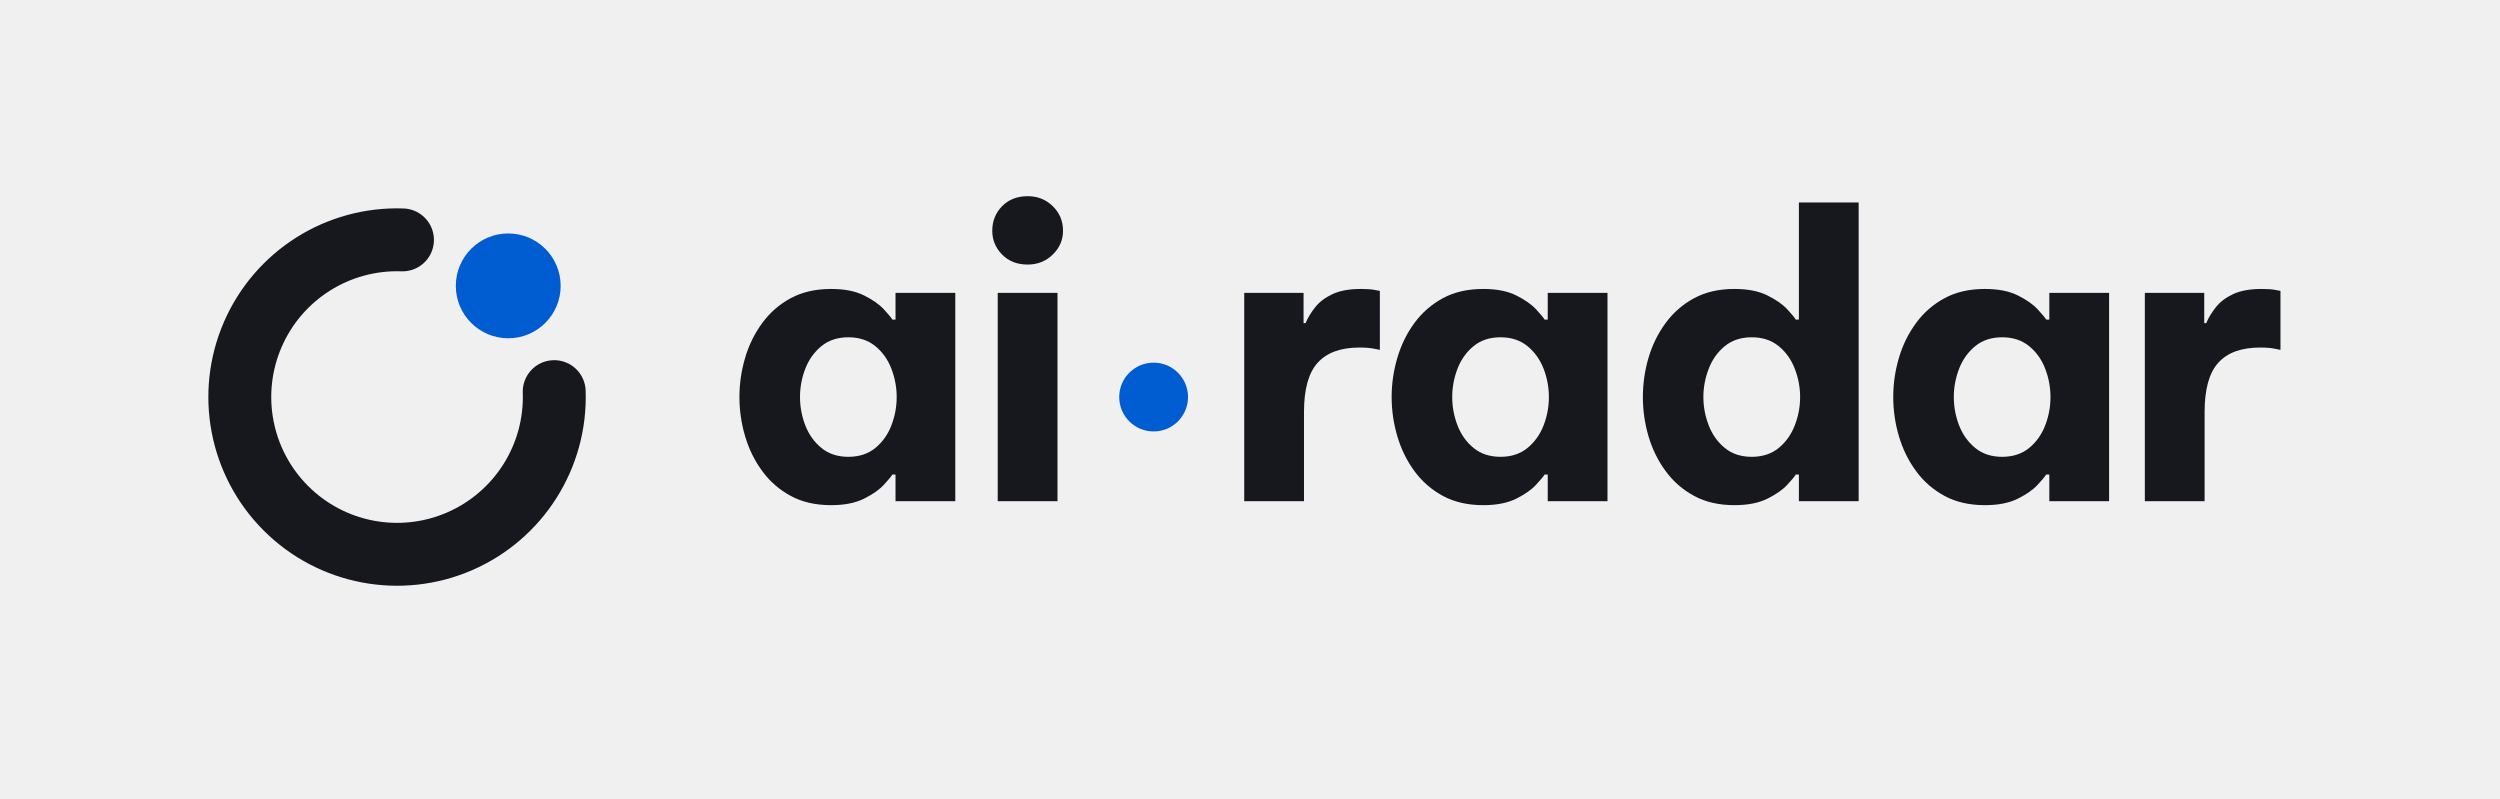
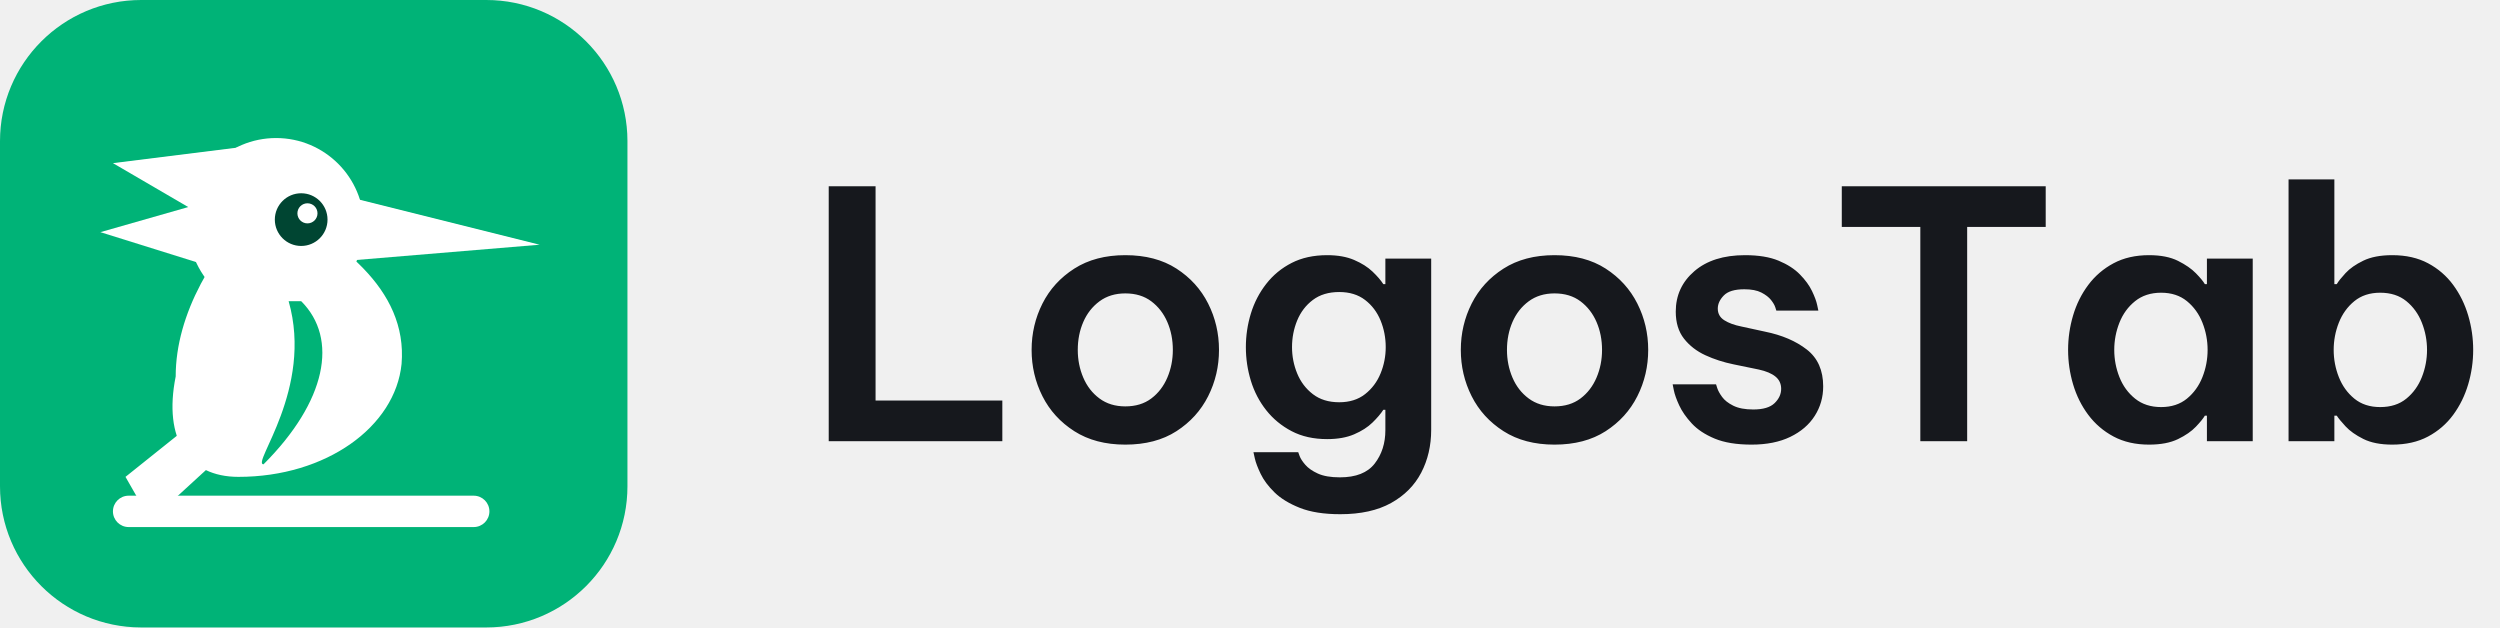
- <svg xmlns="http://www.w3.org/2000/svg" width="407" height="130" viewBox="0 0 407 130" role="img" aria-label="ai·radar">
-   <path d="M90.225 63.756A25.6 25.6 0 1 1 65.524 39.055" fill="none" stroke="#16181D" stroke-width="10.24" stroke-linecap="round" />
-   <circle cx="82.742" cy="46.538" r="8.533" fill="#005CD1" />
-   <path fill="#16181D" d="M135.3 47.04Q138.56 47.04 140.67 48.1Q142.78 49.15 143.9 50.37Q145.02 51.58 145.28 52.03H145.79V47.68H155.52V81.6H145.79V77.25H145.28Q145.02 77.7 143.9 78.91Q142.78 80.13 140.67 81.18Q138.56 82.24 135.3 82.24Q131.52 82.24 128.74 80.74Q125.95 79.23 124.1 76.7Q122.24 74.18 121.31 71.04Q120.38 67.9 120.38 64.64Q120.38 61.38 121.31 58.24Q122.24 55.1 124.1 52.58Q125.95 50.05 128.74 48.54Q131.52 47.04 135.3 47.04ZM138.11 54.91Q135.49 54.91 133.73 56.35Q131.97 57.79 131.1 60.03Q130.24 62.27 130.24 64.64Q130.24 67.01 131.1 69.25Q131.97 71.49 133.73 72.93Q135.49 74.37 138.11 74.37Q140.74 74.37 142.5 72.93Q144.26 71.49 145.12 69.25Q145.98 67.01 145.98 64.64Q145.98 62.27 145.12 60.03Q144.26 57.79 142.5 56.35Q140.74 54.91 138.11 54.91Z M167.3 43.07Q164.74 43.07 163.14 41.44Q161.54 39.81 161.54 37.57Q161.54 35.2 163.14 33.57Q164.74 31.94 167.3 31.94Q169.73 31.94 171.39 33.57Q173.06 35.2 173.06 37.57Q173.06 39.81 171.39 41.44Q169.73 43.07 167.3 43.07ZM162.43 81.6V47.68H172.16V81.6Z" />
-   <path fill="#16181D" d="M202.56 81.6V47.68H212.22V52.61H212.54Q213.12 51.26 214.14 49.98Q215.17 48.7 216.96 47.87Q218.75 47.04 221.57 47.04Q222.98 47.04 223.81 47.2Q224.64 47.36 224.64 47.36V56.96Q224.64 56.96 223.71 56.77Q222.78 56.58 221.31 56.58Q216.77 56.58 214.53 59.04Q212.29 61.5 212.29 67.07V81.6Z M241.47 47.04Q244.74 47.04 246.85 48.1Q248.96 49.15 250.08 50.37Q251.2 51.58 251.46 52.03H251.97V47.68H261.7V81.6H251.97V77.25H251.46Q251.2 77.7 250.08 78.91Q248.96 80.13 246.85 81.18Q244.74 82.24 241.47 82.24Q237.7 82.24 234.91 80.74Q232.13 79.23 230.27 76.7Q228.42 74.18 227.49 71.04Q226.56 67.9 226.56 64.64Q226.56 61.38 227.49 58.24Q228.42 55.1 230.27 52.58Q232.13 50.05 234.91 48.54Q237.7 47.04 241.47 47.04ZM244.29 54.91Q241.66 54.91 239.9 56.35Q238.14 57.79 237.28 60.03Q236.42 62.27 236.42 64.64Q236.42 67.01 237.28 69.25Q238.14 71.49 239.9 72.93Q241.66 74.37 244.29 74.37Q246.91 74.37 248.67 72.93Q250.43 71.49 251.3 69.25Q252.16 67.01 252.16 64.64Q252.16 62.27 251.3 60.03Q250.43 57.79 248.67 56.35Q246.91 54.91 244.29 54.91Z M282.37 82.24Q278.59 82.24 275.81 80.74Q273.02 79.23 271.17 76.7Q269.31 74.18 268.38 71.04Q267.46 67.9 267.46 64.64Q267.46 61.38 268.38 58.24Q269.31 55.1 271.17 52.58Q273.02 50.05 275.81 48.54Q278.59 47.04 282.37 47.04Q285.63 47.04 287.74 48.1Q289.86 49.15 290.98 50.37Q292.1 51.58 292.35 52.03H292.86V32.96H302.59V81.6H292.86V77.25H292.35Q292.1 77.7 290.98 78.91Q289.86 80.13 287.74 81.18Q285.63 82.24 282.37 82.24ZM285.18 74.37Q287.81 74.37 289.57 72.93Q291.33 71.49 292.19 69.25Q293.06 67.01 293.06 64.64Q293.06 62.27 292.19 60.03Q291.33 57.79 289.57 56.35Q287.81 54.91 285.18 54.91Q282.56 54.91 280.8 56.35Q279.04 57.79 278.18 60.03Q277.31 62.27 277.31 64.64Q277.31 67.01 278.18 69.25Q279.04 71.49 280.8 72.93Q282.56 74.37 285.18 74.37Z M323.14 47.04Q326.4 47.04 328.51 48.1Q330.62 49.15 331.74 50.37Q332.86 51.58 333.12 52.03H333.63V47.68H343.36V81.6H333.63V77.25H333.12Q332.86 77.7 331.74 78.91Q330.62 80.13 328.51 81.18Q326.4 82.24 323.14 82.24Q319.36 82.24 316.58 80.74Q313.79 79.23 311.94 76.7Q310.08 74.18 309.15 71.04Q308.22 67.9 308.22 64.64Q308.22 61.38 309.15 58.24Q310.08 55.1 311.94 52.58Q313.79 50.05 316.58 48.54Q319.36 47.04 323.14 47.04ZM325.95 54.91Q323.33 54.91 321.57 56.35Q319.81 57.79 318.94 60.03Q318.08 62.27 318.08 64.64Q318.08 67.01 318.94 69.25Q319.81 71.49 321.57 72.93Q323.33 74.37 325.95 74.37Q328.58 74.37 330.34 72.93Q332.1 71.49 332.96 69.25Q333.82 67.01 333.82 64.64Q333.82 62.27 332.96 60.03Q332.1 57.79 330.34 56.35Q328.58 54.91 325.95 54.91Z M349.18 81.6V47.68H358.85V52.61H359.17Q359.74 51.26 360.77 49.98Q361.79 48.7 363.58 47.87Q365.38 47.04 368.19 47.04Q369.6 47.04 370.43 47.2Q371.26 47.36 371.26 47.36V56.96Q371.26 56.96 370.34 56.77Q369.41 56.58 367.94 56.58Q363.39 56.58 361.15 59.04Q358.91 61.5 358.91 67.07V81.6Z" />
-   <circle cx="187.81" cy="64.64" r="5.60" fill="#005CD1" />
+ <svg xmlns="http://www.w3.org/2000/svg" width="1020" height="256" viewBox="0 0 1020 256" role="img" aria-label="LogosTab">
+   <defs>
+     <mask id="m-a-kingfisher-emerald-light-lk" maskUnits="userSpaceOnUse" x="0" y="0" width="256" height="256">
+       <rect width="256" height="256" fill="#000" />
+       <path d="M 107.52 81.92 C 138.24 97.28, 166.40 117.76, 163.84 148.48 C 161.28 174.08, 133.12 194.56, 97.28 194.56 C 76.80 194.56, 66.56 179.20, 71.68 153.60 C 71.68 128.00, 87.04 102.40, 107.52 81.92 Z" fill="#ffffff" />
+       <circle cx="112.64" cy="92.16" r="35.84" fill="#ffffff" />
+       <polygon points="107.52,58.88 46.08,66.56 76.80,84.48 40.96,94.72 81.92,107.52" fill="#ffffff" />
+       <polygon points="128.00,76.80 220.16,99.84 128.00,107.52" fill="#ffffff" />
+       <polygon points="92.16,184.32 61.44,212.48 51.20,194.56 76.80,174.08" fill="#ffffff" />
+       <rect x="46.08" y="202.24" width="153.60" height="12.80" rx="6.40" fill="#ffffff" />
+       <path d="M 122.88 122.88 C 138.24 138.24, 133.12 163.84, 107.52 189.44 C 102.40 189.44, 128.00 158.72, 117.76 122.88 Z" fill="#000000" />
+     </mask>
+   </defs>
+   <rect width="256" height="256" rx="57.60" fill="#00B377" />
+   <rect width="256" height="256" fill="#FFFFFF" mask="url(#m-a-kingfisher-emerald-light-lk)" />
+   <circle cx="122.88" cy="89.60" r="10.75" fill="#004532" />
+   <circle cx="125.44" cy="87.04" r="4.10" fill="#FFFFFF" />
+   <path fill="#16181D" d="M338.119 180.0V76.0H357.232V163.416H408.951V180.0ZM459.124 181.405Q446.897 181.405 438.324 175.924Q429.751 170.443 425.324 161.659Q420.897 152.876 420.897 142.757Q420.897 132.638 425.324 123.854Q429.751 115.07 438.324 109.589Q446.897 104.108 459.124 104.108Q471.492 104.108 479.995 109.589Q488.497 115.07 492.924 123.854Q497.351 132.638 497.351 142.757Q497.351 152.876 492.924 161.659Q488.497 170.443 479.995 175.924Q471.492 181.405 459.124 181.405ZM459.124 165.805Q465.449 165.805 469.735 162.573Q474.022 159.341 476.27 154.07Q478.519 148.8 478.519 142.757Q478.519 136.573 476.27 131.373Q474.022 126.173 469.735 122.941Q465.449 119.708 459.124 119.708Q452.941 119.708 448.584 122.941Q444.227 126.173 441.978 131.373Q439.73 136.573 439.73 142.757Q439.73 148.8 441.978 154.07Q444.227 159.341 448.584 162.573Q452.941 165.805 459.124 165.805ZM546.822 209.795Q536.843 209.795 530.308 207.195Q523.773 204.595 519.978 200.87Q516.184 197.146 514.357 193.351Q512.53 189.557 511.968 187.027Q511.405 184.497 511.405 184.497H529.676Q529.676 184.497 530.238 186.043Q530.8 187.589 532.557 189.627Q534.314 191.665 537.686 193.211Q541.059 194.757 546.681 194.757Q556.519 194.757 560.876 189.135Q565.232 183.514 565.232 175.503V167.211H564.389Q562.843 169.6 559.962 172.411Q557.081 175.222 552.514 177.189Q547.946 179.157 541.481 179.157Q533.189 179.157 527.005 175.924Q520.822 172.692 516.605 167.351Q512.389 162.011 510.351 155.335Q508.314 148.659 508.314 141.632Q508.314 134.605 510.351 127.93Q512.389 121.254 516.605 115.843Q520.822 110.432 527.005 107.27Q533.189 104.108 541.481 104.108Q547.946 104.108 552.514 106.076Q557.081 108.043 559.962 110.784Q562.843 113.524 564.389 115.914H565.232V105.514H583.924V175.362Q583.924 185.059 579.849 192.859Q575.773 200.659 567.551 205.227Q559.33 209.795 546.822 209.795ZM546.4 164.119Q552.724 164.119 556.941 160.816Q561.157 157.514 563.265 152.384Q565.373 147.254 565.373 141.632Q565.373 135.87 563.265 130.741Q561.157 125.611 556.941 122.378Q552.724 119.146 546.4 119.146Q539.935 119.146 535.649 122.378Q531.362 125.611 529.254 130.741Q527.146 135.87 527.146 141.632Q527.146 147.254 529.254 152.384Q531.362 157.514 535.649 160.816Q539.935 164.119 546.4 164.119ZM634.238 181.405Q622.011 181.405 613.438 175.924Q604.865 170.443 600.438 161.659Q596.011 152.876 596.011 142.757Q596.011 132.638 600.438 123.854Q604.865 115.07 613.438 109.589Q622.011 104.108 634.238 104.108Q646.605 104.108 655.108 109.589Q663.611 115.07 668.038 123.854Q672.465 132.638 672.465 142.757Q672.465 152.876 668.038 161.659Q663.611 170.443 655.108 175.924Q646.605 181.405 634.238 181.405ZM634.238 165.805Q640.562 165.805 644.849 162.573Q649.135 159.341 651.384 154.07Q653.632 148.8 653.632 142.757Q653.632 136.573 651.384 131.373Q649.135 126.173 644.849 122.941Q640.562 119.708 634.238 119.708Q628.054 119.708 623.697 122.941Q619.341 126.173 617.092 131.373Q614.843 136.573 614.843 142.757Q614.843 148.8 617.092 154.07Q619.341 159.341 623.697 162.573Q628.054 165.805 634.238 165.805ZM714.627 181.405Q705.492 181.405 699.589 178.946Q693.686 176.486 690.243 172.762Q686.8 169.038 685.114 165.384Q683.427 161.73 682.935 159.27Q682.443 156.811 682.443 156.811H700.151Q700.151 156.811 700.643 158.357Q701.135 159.903 702.611 161.941Q704.086 163.978 707.178 165.524Q710.27 167.07 715.33 167.07Q721.373 167.07 724.043 164.47Q726.714 161.87 726.714 158.638Q726.714 155.546 724.395 153.649Q722.076 151.751 717.578 150.768L707.319 148.659Q701.135 147.395 695.795 144.935Q690.454 142.476 687.081 138.189Q683.708 133.903 683.708 127.157Q683.708 117.178 691.297 110.643Q698.886 104.108 711.957 104.108Q720.249 104.108 725.659 106.357Q731.07 108.605 734.373 111.978Q737.676 115.351 739.292 118.724Q740.908 122.097 741.4 124.416Q741.892 126.735 741.892 126.735H724.746Q724.746 126.735 724.324 125.4Q723.903 124.065 722.568 122.378Q721.232 120.692 718.632 119.357Q716.032 118.022 711.676 118.022Q705.773 118.022 703.314 120.551Q700.854 123.081 700.854 125.892Q700.854 128.984 703.524 130.67Q706.195 132.357 710.411 133.2L720.108 135.308Q730.508 137.416 737.184 142.616Q743.859 147.816 743.859 157.654Q743.859 164.259 740.416 169.67Q736.973 175.081 730.438 178.243Q723.903 181.405 714.627 181.405ZM783.492 180.0V92.584H751.449V76.0H834.649V92.584H802.605V180.0ZM876.811 104.108Q883.978 104.108 888.616 106.427Q893.254 108.746 895.924 111.486Q898.595 114.227 899.578 115.914H900.422V105.514H919.114V180.0H900.422V169.6H899.578Q898.595 171.286 895.924 174.097Q893.254 176.908 888.616 179.157Q883.978 181.405 876.811 181.405Q868.519 181.405 862.335 178.103Q856.151 174.8 852.005 169.249Q847.859 163.697 845.822 156.811Q843.784 149.924 843.784 142.757Q843.784 135.589 845.822 128.703Q847.859 121.816 852.005 116.265Q856.151 110.714 862.335 107.411Q868.519 104.108 876.811 104.108ZM881.73 119.427Q875.405 119.427 871.119 122.87Q866.832 126.314 864.724 131.654Q862.616 136.995 862.616 142.757Q862.616 148.519 864.724 153.859Q866.832 159.2 871.119 162.643Q875.405 166.086 881.73 166.086Q888.054 166.086 892.27 162.643Q896.486 159.2 898.595 153.859Q900.703 148.519 900.703 142.757Q900.703 136.995 898.595 131.654Q896.486 126.314 892.27 122.87Q888.054 119.427 881.73 119.427ZM976.032 181.405Q968.865 181.405 964.227 179.086Q959.589 176.768 956.989 173.957Q954.389 171.146 953.405 169.6H952.422V180.0H933.73V73.189H952.422V115.914H953.405Q954.389 114.227 956.989 111.416Q959.589 108.605 964.227 106.357Q968.865 104.108 976.032 104.108Q984.465 104.108 990.649 107.411Q996.832 110.714 1000.908 116.265Q1004.984 121.816 1007.022 128.703Q1009.059 135.589 1009.059 142.757Q1009.059 149.924 1007.022 156.811Q1004.984 163.697 1000.908 169.249Q996.832 174.8 990.649 178.103Q984.465 181.405 976.032 181.405ZM971.114 166.086Q977.578 166.086 981.795 162.643Q986.011 159.2 988.119 153.859Q990.227 148.519 990.227 142.757Q990.227 136.995 988.119 131.654Q986.011 126.314 981.795 122.87Q977.578 119.427 971.114 119.427Q964.789 119.427 960.573 122.87Q956.357 126.314 954.249 131.654Q952.141 136.995 952.141 142.757Q952.141 148.519 954.249 153.859Q956.357 159.2 960.573 162.643Q964.789 166.086 971.114 166.086Z" />
</svg>
